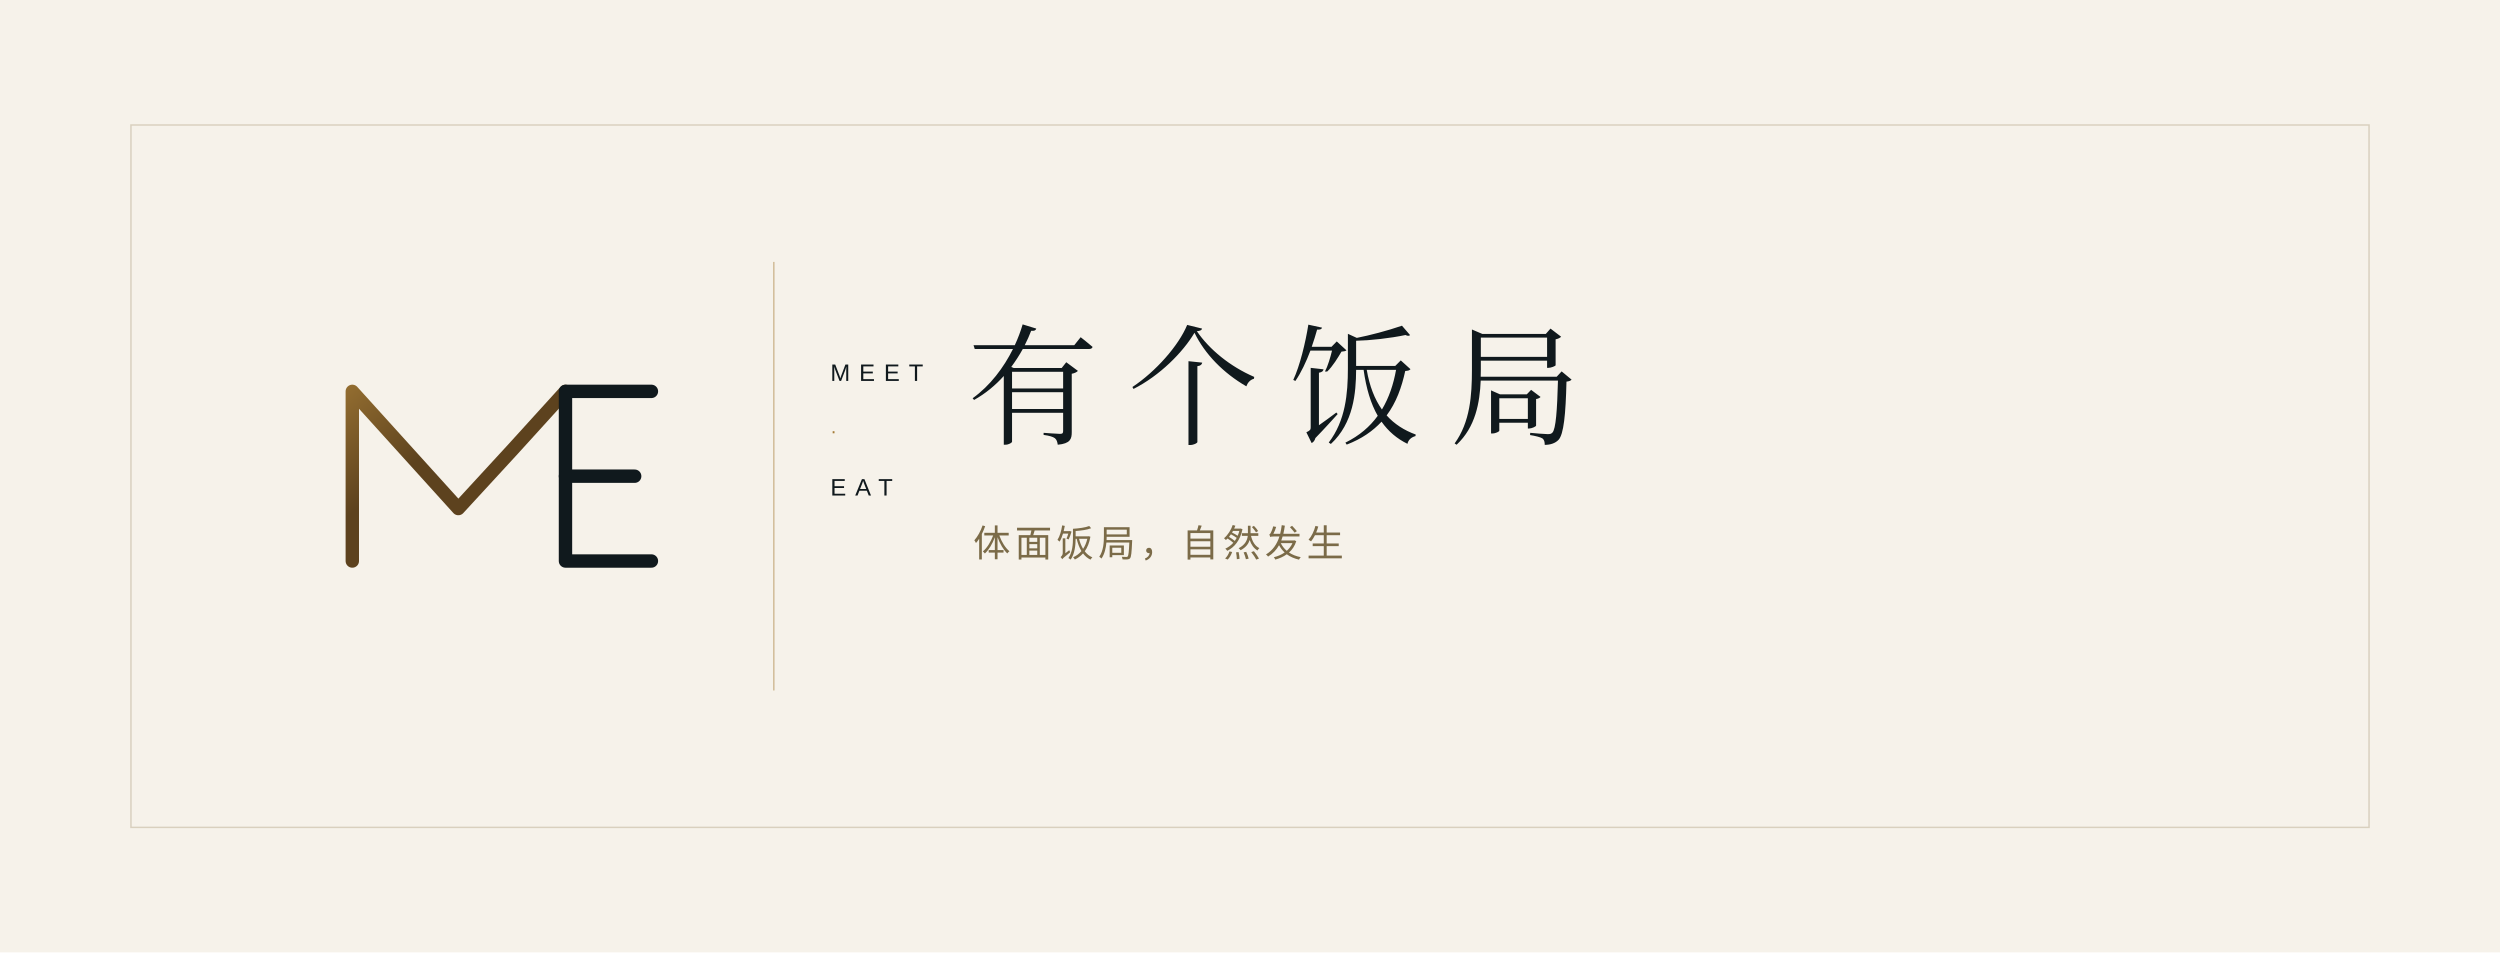
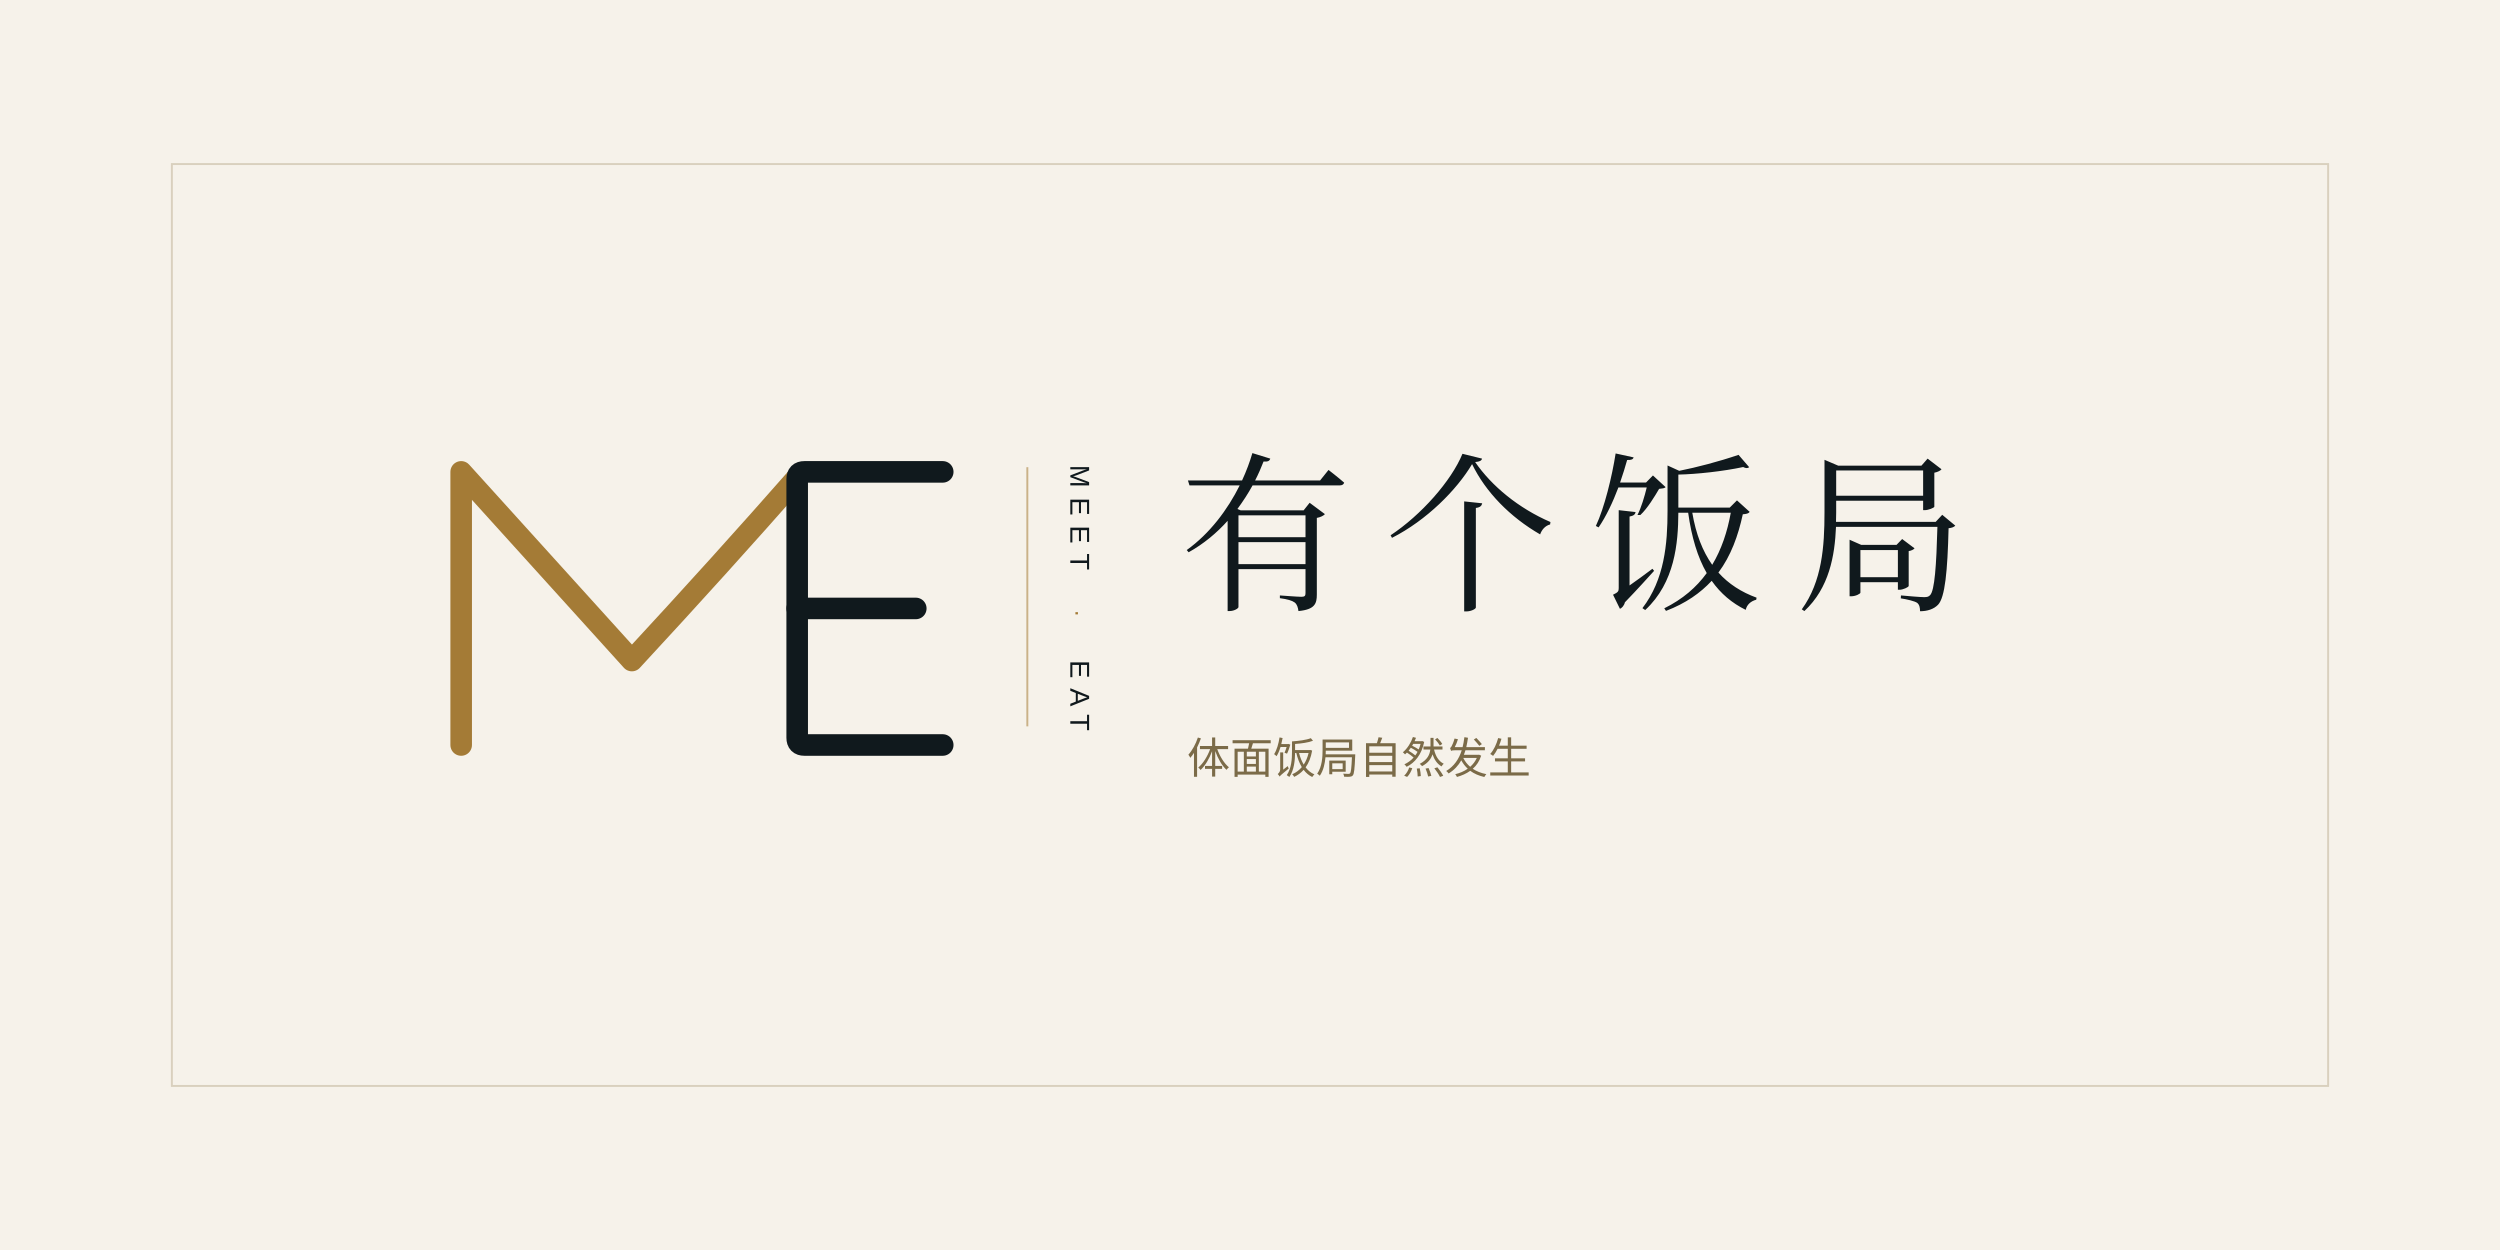
- <svg xmlns="http://www.w3.org/2000/svg" width="1680" height="640" viewBox="0 0 1680 640" fill="none">
-   <defs>
-     <linearGradient id="gold" x1="122" y1="118" x2="424" y2="496" gradientUnits="userSpaceOnUse">
-       <stop stop-color="#D9BF7C" />
-       <stop offset="0.5" stop-color="#A47B36" />
-       <stop offset="1" stop-color="#5D421E" />
-     </linearGradient>
-   </defs>
-   <rect width="1680" height="640" fill="#F6F2EA" />
-   <path d="M88 84H1592V556H88V84Z" stroke="#D9D0BE" stroke-width="1" />
-   <g transform="translate(116 128) scale(0.375)">
-     <path d="M322 664V360L512 570Q612 462 704 360" stroke="url(#gold)" stroke-width="24" stroke-linecap="round" stroke-linejoin="round" />
-     <path d="M858 360H704V664H858" stroke="#10191D" stroke-width="24" stroke-linecap="round" stroke-linejoin="round" />
-     <path d="M704 512H828" stroke="#10191D" stroke-width="24" stroke-linecap="round" />
+ <svg xmlns="http://www.w3.org/2000/svg" width="1280" height="640" viewBox="0 0 1280 640" fill="none">
+   <rect width="1280" height="640" fill="#F6F2EA" />
+   <path d="M88 84H1192V556H88V84Z" stroke="#D9D0BE" stroke-width="1" />
+   <g transform="translate(88 76) scale(0.46)">
+     <path d="M322 664V360L512 570Q612 462 698 364" stroke="#A47B36" stroke-width="24" stroke-linecap="round" stroke-linejoin="round" />
+     <path d="M858 360H704Q696 360 696 368V656Q696 664 704 664H858" stroke="#10191D" stroke-width="24" stroke-linecap="round" stroke-linejoin="round" />
+     <path d="M696 512H828" stroke="#10191D" stroke-width="24" stroke-linecap="round" />
  </g>
-   <path d="M520 176V464" stroke="#A47B36" stroke-width="1" opacity="0.46" />
-   <text x="558" y="256" fill="#10191D" font-family="Avenir Next, Helvetica Neue, Arial, sans-serif" font-size="16" font-weight="400" letter-spacing="6">MEET</text>
-   <text x="558" y="294" fill="#A47B36" font-family="Avenir Next, Helvetica Neue, Arial, sans-serif" font-size="13" font-weight="300" letter-spacing="0">·</text>
-   <text x="558" y="333" fill="#10191D" font-family="Avenir Next, Helvetica Neue, Arial, sans-serif" font-size="16" font-weight="400" letter-spacing="6">EAT</text>
-   <text x="650" y="292" fill="#10191D" font-family="Songti SC, STSong, Noto Serif CJK SC, Source Han Serif SC, serif" font-size="88" font-weight="300" letter-spacing="20">有个饭局</text>
-   <text x="654" y="374" fill="#7B6B48" font-family="PingFang SC, Microsoft YaHei, sans-serif" font-size="25" font-weight="300" letter-spacing="3">体面饭局，自然发生</text>
+   <path id="side-line" d="M526 239.2V371.9" stroke="#A47B36" stroke-width="1" opacity="0.54" />
+   <g id="side-english" transform="translate(548 238) rotate(90)">
+     <text x="0" y="0" fill="#10191D" font-family="Avenir Next, Helvetica Neue, Arial, sans-serif" font-size="14" font-weight="300" letter-spacing="5">MEET</text>
+     <text x="74" y="0" fill="#A47B36" font-family="Avenir Next, Helvetica Neue, Arial, sans-serif" font-size="12" font-weight="300" letter-spacing="0">·</text>
+     <text x="100" y="0" fill="#10191D" font-family="Avenir Next, Helvetica Neue, Arial, sans-serif" font-size="14" font-weight="300" letter-spacing="5">EAT</text>
+   </g>
+   <text id="brand-title" x="604" y="306" fill="#10191D" font-family="Songti SC, STSong, Noto Serif CJK SC, Source Han Serif SC, serif" font-size="88" font-weight="300" letter-spacing="17">有个饭局</text>
+   <text id="brand-slogan" x="607.8" y="396" fill="#7B6B48" font-family="PingFang SC, Microsoft YaHei, sans-serif" font-size="22" font-weight="200" letter-spacing="0" textLength="386" lengthAdjust="spacing">体面饭局自然发生</text>
</svg>
